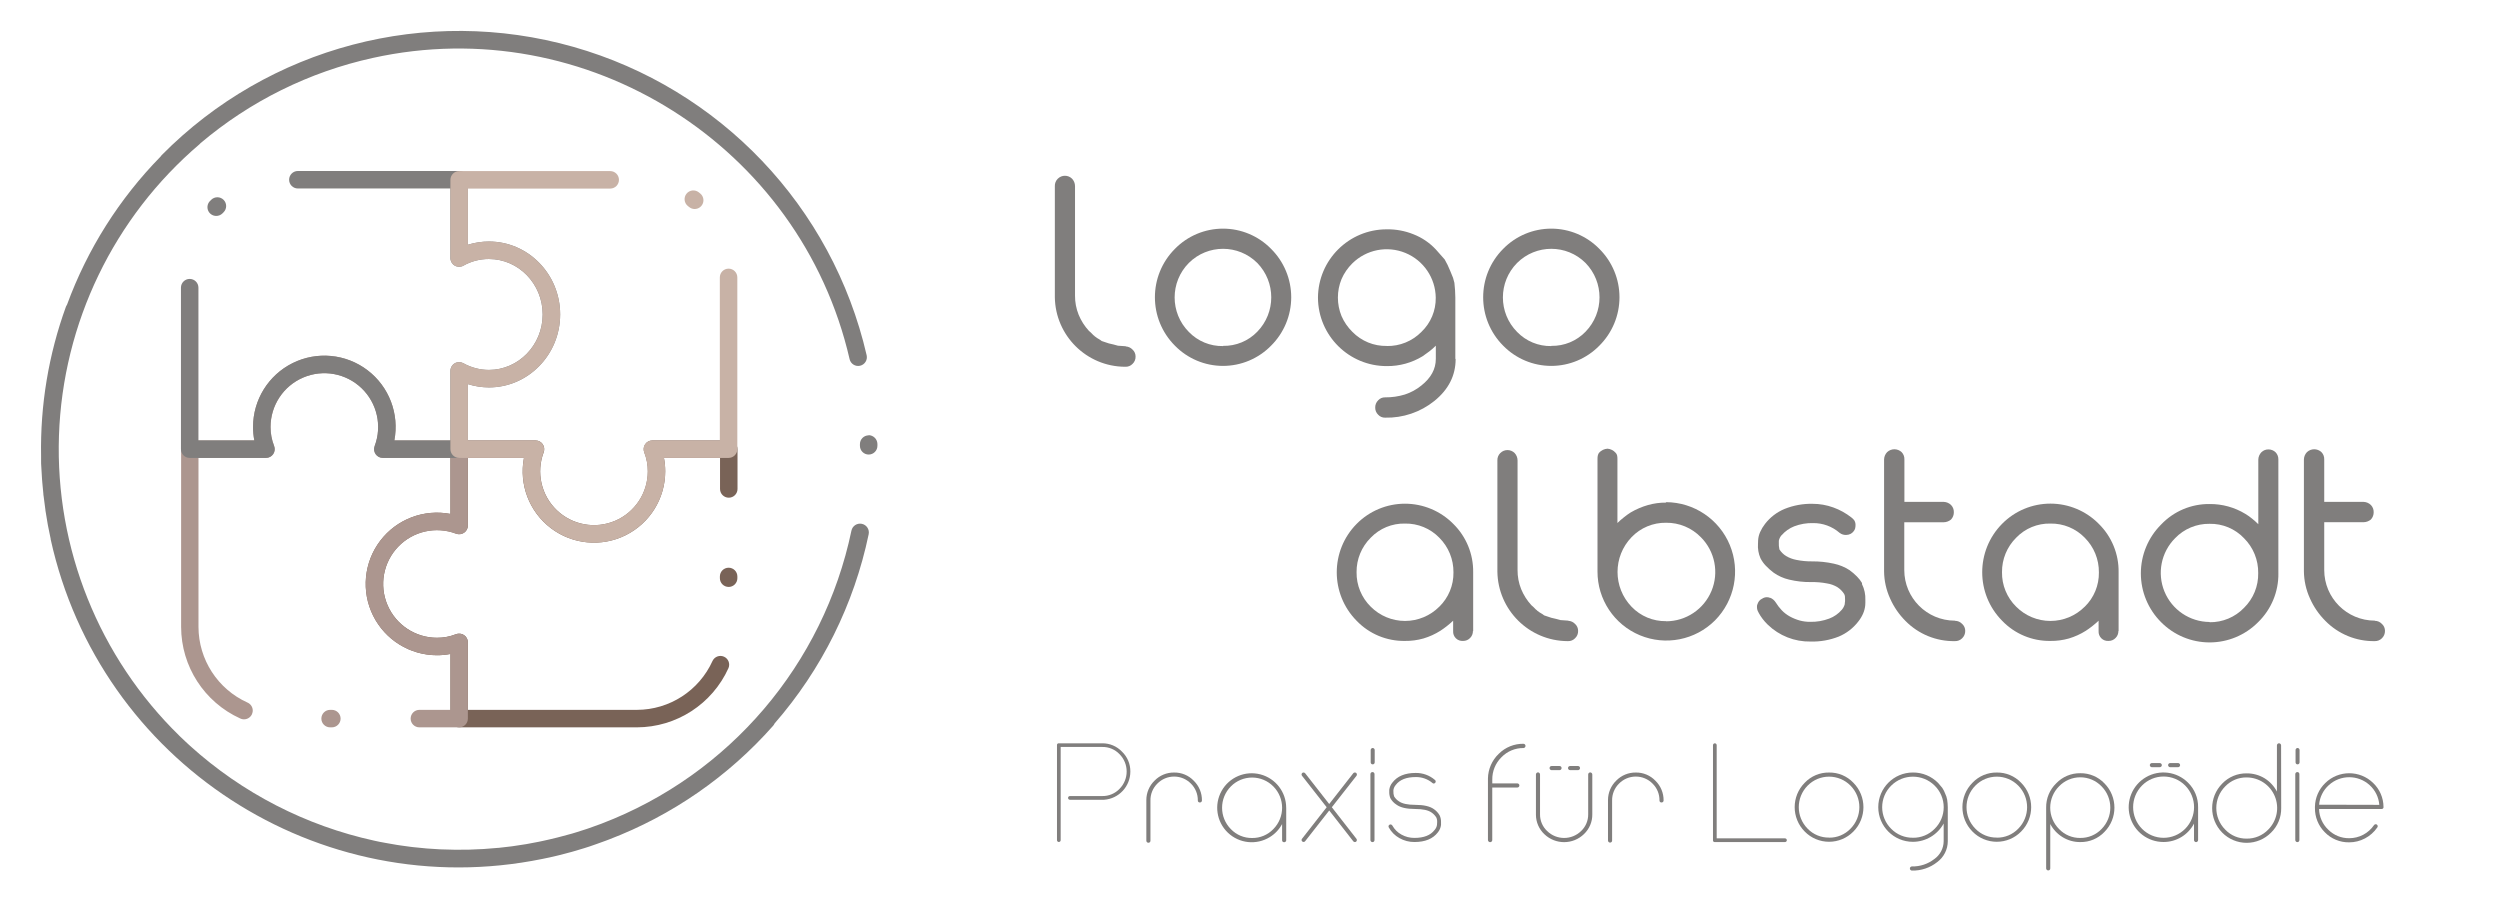
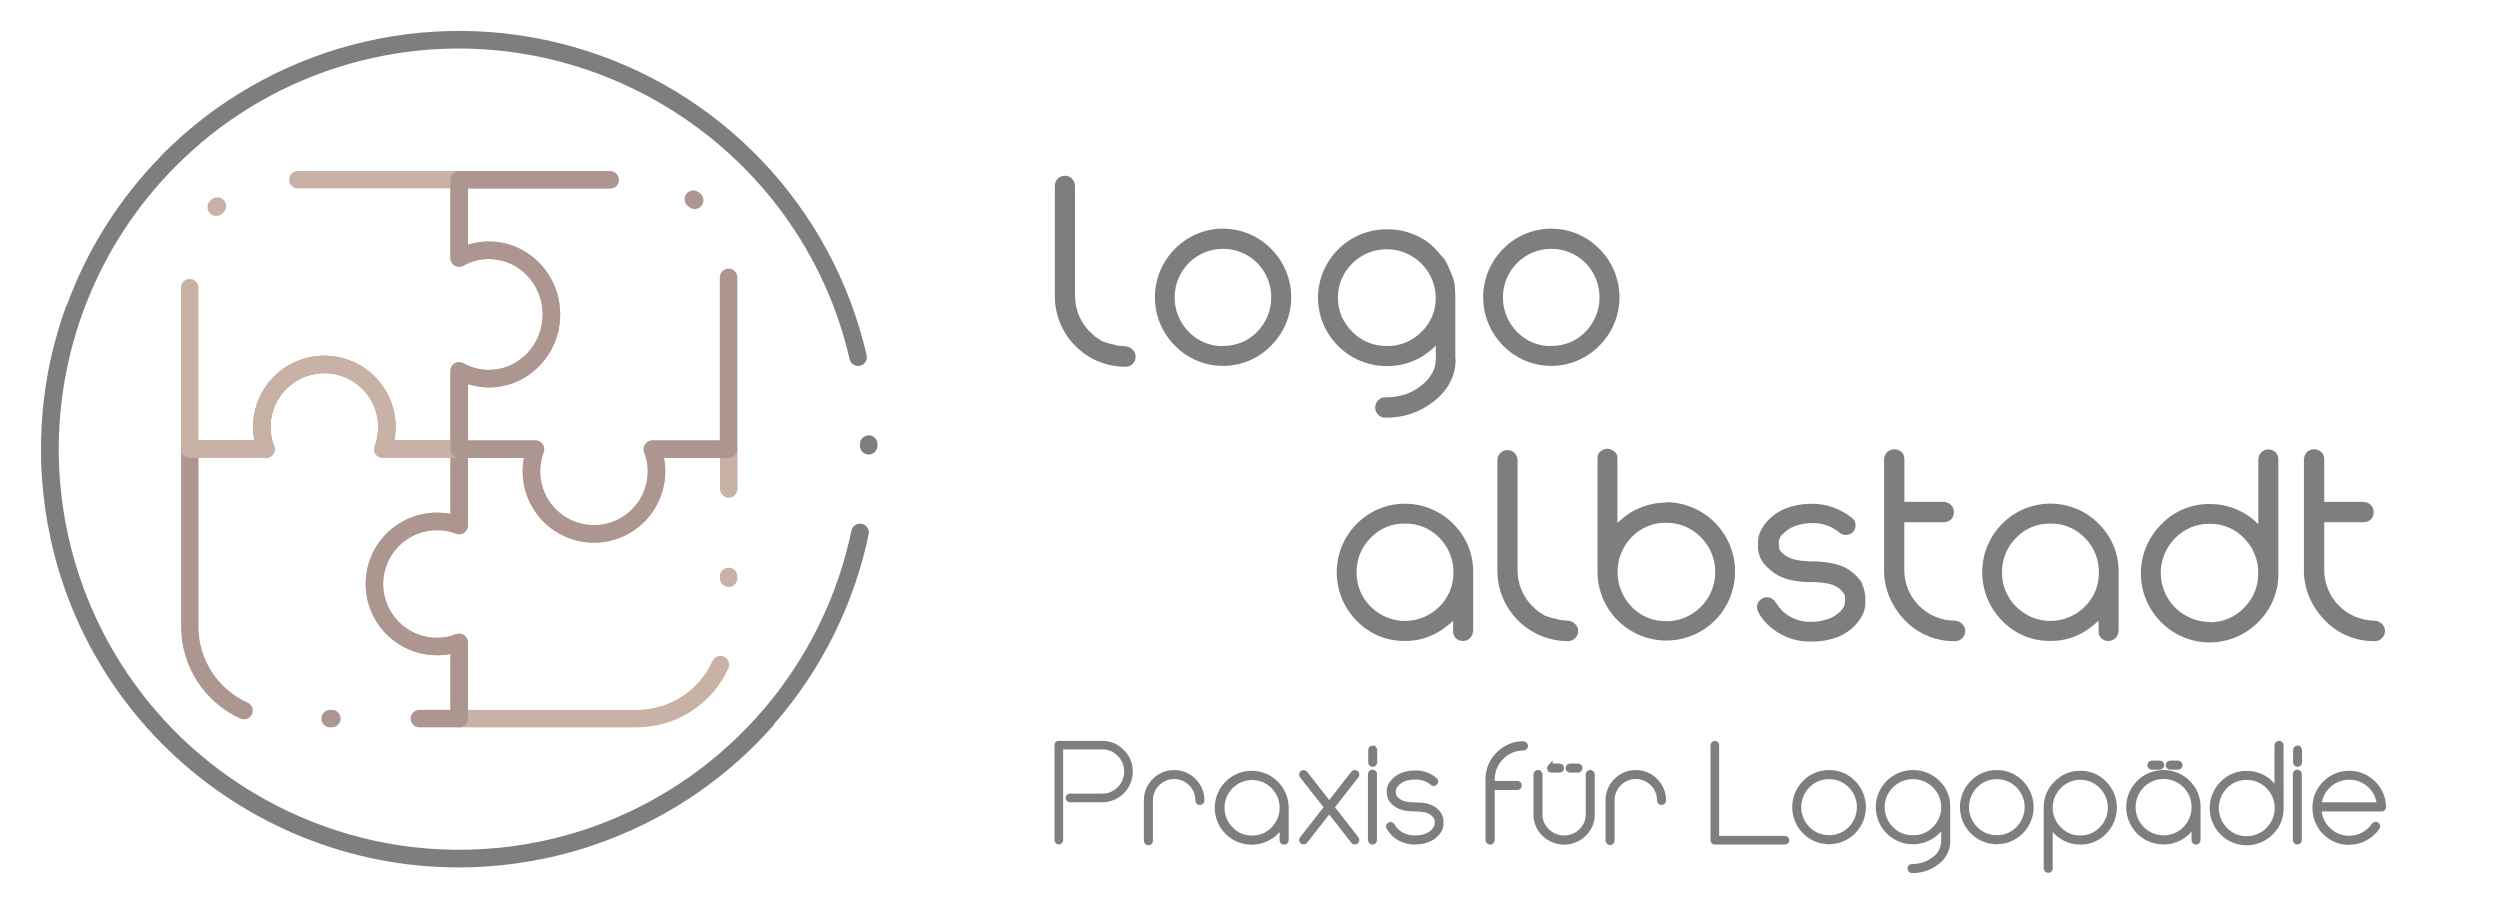
<svg xmlns="http://www.w3.org/2000/svg" id="Layer_1" data-name="Layer 1" viewBox="0 0 1014.82 372">
  <defs>
-     <style>.cls-1{font-size:111.91px;font-family:Modulus-Bold, Modulus;font-weight:700;}.cls-1,.cls-4{fill:#807e7d;}.cls-2{fill:#796357;}.cls-3{fill:#ac968f;}.cls-5{fill:#c8b2a6;}</style>
+     <style>.cls-1{fill:#c8b2a6;}.cls-2{fill:#ac968f;}.cls-3,.cls-4{fill:#807e7d;}.cls-4{stroke:#807e7d;stroke-miterlimit:10;stroke-width:2px;}</style>
  </defs>
-   <text class="cls-1" transform="translate(-514.29 263.86) scale(0.99 1)">albstadt</text>
-   <path class="cls-2" d="M258.55,295.25H186.39a3.55,3.55,0,0,1-3.55-3.55V265.46a28.41,28.41,0,0,1-5.45.52,28.94,28.94,0,1,1,5.45-57.36V182.33a3.55,3.55,0,0,1,3.55-3.55h31a3.55,3.55,0,0,1,3.32,4.8,21.84,21.84,0,1,0,42.26,7.75,20.81,20.81,0,0,0-1.44-7.69,3.55,3.55,0,0,1,3.3-4.86h31a3.55,3.55,0,0,1,3.55,3.55v16.15a3.55,3.55,0,1,1-7.1,0v-12.6H269.52a28.41,28.41,0,0,1,.52,5.45,28.94,28.94,0,1,1-57.36-5.45H189.94V213.3a3.55,3.55,0,0,1-4.8,3.32,21.84,21.84,0,1,0-7.75,42.26,20.81,20.81,0,0,0,7.69-1.44,3.55,3.55,0,0,1,4.86,3.3v27.41h68.6a33.77,33.77,0,0,0,30.7-19.87,3.55,3.55,0,0,1,6.47,2.92A40.89,40.89,0,0,1,258.55,295.25Zm37.22-57a3.55,3.55,0,0,1-3.55-3.55V234a3.55,3.55,0,0,1,7.1,0v.71A3.55,3.55,0,0,1,295.76,238.26Z" />
-   <path class="cls-3" d="M186.39,295.25H170.24a3.55,3.55,0,1,1,0-7.1h12.6V265.46a28.41,28.41,0,0,1-5.45.52,28.94,28.94,0,1,1,5.45-57.36V185.88H155.43a3.55,3.55,0,0,1-3.33-4.8,21.84,21.84,0,1,0-42.26-7.75,20.81,20.81,0,0,0,1.45,7.69,3.55,3.55,0,0,1-3.3,4.86H80.57v68.6a33.77,33.77,0,0,0,19.87,30.7,3.55,3.55,0,1,1-2.92,6.47,40.89,40.89,0,0,1-24-37.17V182.33A3.55,3.55,0,0,1,77,178.78h26.24a28.41,28.41,0,0,1-.52-5.45,28.94,28.94,0,1,1,57.36,5.45h26.29a3.55,3.55,0,0,1,3.55,3.55v31a3.55,3.55,0,0,1-4.8,3.32,21.84,21.84,0,1,0-7.75,42.26,20.81,20.81,0,0,0,7.69-1.44,3.55,3.55,0,0,1,4.86,3.3v31A3.55,3.55,0,0,1,186.39,295.25Zm-51.66,0H134a3.55,3.55,0,1,1,0-7.1h.71a3.55,3.55,0,1,1,0,7.1Z" />
-   <path class="cls-4" d="M186.39,185.88h-31a3.55,3.55,0,0,1-3.33-4.8,21.84,21.84,0,1,0-42.26-7.75,20.81,20.81,0,0,0,1.45,7.69,3.55,3.55,0,0,1-3.3,4.86H77a3.55,3.55,0,0,1-3.55-3.55V116.77a3.55,3.55,0,1,1,7.1,0v62h22.69a28.41,28.41,0,0,1-.52-5.45,28.94,28.94,0,1,1,57.36,5.45h22.74V150.55a3.55,3.55,0,0,1,5.28-3.1,21.36,21.36,0,0,0,10.37,2.71c12,0,21.81-10.1,21.81-22.51s-9.78-22.51-21.81-22.51a20.77,20.77,0,0,0-10.33,2.68,3.55,3.55,0,0,1-5.32-3.08V76.51H120.91a3.55,3.55,0,1,1,0-7.1h65.48A3.55,3.55,0,0,1,189.94,73V99.34a28.44,28.44,0,0,1,8.54-1.3c15.94,0,28.91,13.28,28.91,29.61s-13,29.61-28.91,29.61a28.34,28.34,0,0,1-8.54-1.33v26.4A3.55,3.55,0,0,1,186.39,185.88ZM87.72,87.65a3.55,3.55,0,0,1-2.53-6l.55-.55a3.55,3.55,0,1,1,5,5.08l-.45.45A3.54,3.54,0,0,1,87.72,87.65Z" />
-   <path class="cls-5" d="M241.08,220.29a29,29,0,0,1-28.39-34.41H186.39a3.55,3.55,0,0,1-3.55-3.55V150.55a3.55,3.55,0,0,1,5.28-3.1,21.36,21.36,0,0,0,10.37,2.71c12,0,21.81-10.1,21.81-22.51s-9.78-22.51-21.81-22.51a20.77,20.77,0,0,0-10.33,2.68,3.55,3.55,0,0,1-5.32-3.08V73a3.55,3.55,0,0,1,3.55-3.55h61.31a3.55,3.55,0,0,1,0,7.1H189.94V99.34a28.47,28.47,0,0,1,8.54-1.3c15.94,0,28.91,13.28,28.91,29.61s-13,29.61-28.91,29.61a28.34,28.34,0,0,1-8.54-1.33v22.85h27.41a3.55,3.55,0,0,1,3.32,4.8,21.84,21.84,0,1,0,42.26,7.75,20.81,20.81,0,0,0-1.44-7.69,3.55,3.55,0,0,1,3.3-4.86h27.41V112.6a3.55,3.55,0,1,1,7.1,0v69.73a3.55,3.55,0,0,1-3.55,3.55H269.52a28.41,28.41,0,0,1,.52,5.45A29,29,0,0,1,241.08,220.29ZM282,84.85a3.53,3.53,0,0,1-2.24-.8l-.51-.4a3.55,3.55,0,0,1,4.39-5.59l.6.48a3.55,3.55,0,0,1-2.24,6.3Z" />
-   <path class="cls-4" d="M457,140.63a4.07,4.07,0,0,1,2.71,1.26,3.74,3.74,0,0,1,1.25,2.84,3.89,3.89,0,0,1-1.25,3,3.75,3.75,0,0,1-2.82,1.15h-.27a28.63,28.63,0,0,1-28.43-28.2V75.55a4,4,0,0,1,1.19-3,4.11,4.11,0,0,1,5.81,0,4.39,4.39,0,0,1,1.19,3V120a20.33,20.33,0,0,0,1.47,7.76,22,22,0,0,0,4.18,6.56l.76.66a3.65,3.65,0,0,1,.65.66,3.15,3.15,0,0,0,.81.71c.05.05.11.11.11.16a3.47,3.47,0,0,0,.49.33,3,3,0,0,0,.49.38l.38.22.81.49a3.36,3.36,0,0,1,.65.49l1.46.49,1.47.49,1.9.44,1.79.49,3.15.22Z" />
-   <path class="cls-4" d="M515.95,101a27.71,27.71,0,0,1,0,39.34,27.31,27.31,0,0,1-39,0,27.84,27.84,0,0,1,0-39.34,27.31,27.31,0,0,1,39,0Zm-19.48,39.4a18.8,18.8,0,0,0,13.89-5.74,20,20,0,0,0,0-27.92,19.68,19.68,0,0,0-27.78,0,19.89,19.89,0,0,0,0,28,18.8,18.8,0,0,0,13.89,5.74Z" />
-   <path class="cls-4" d="M590.88,145.76c0,6.67-2.88,12.35-8.63,17a30.76,30.76,0,0,1-20,6.78,3.64,3.64,0,0,1-2.82-1.2,3.86,3.86,0,0,1-1.19-2.84,4,4,0,0,1,1.19-3,3.64,3.64,0,0,1,2.82-1.2,26.57,26.57,0,0,0,8-1.15,20.78,20.78,0,0,0,6.73-3.66c3.91-3.11,5.86-6.67,5.86-10.82v-5.35a26.11,26.11,0,0,1-2.6,2.29q-1.38,1.06-2.77,2a27.34,27.34,0,0,1-14.49,4A27.89,27.89,0,0,1,535,120.85a27.89,27.89,0,0,1,27.89-27.76,27.85,27.85,0,0,1,10.85,2,24.72,24.72,0,0,1,9.06,6.12l3.63,4.1,1.19,2.24,1.08,2.46,1.14,2.79.54,2c.11,1,.22,2,.27,3s.11,2,.11,3v24.81Zm-27.94-5.3A19.21,19.21,0,0,0,577,134.72a18.8,18.8,0,0,0,5.81-13.88,19.89,19.89,0,0,0-33.86-13.93,20.43,20.43,0,0,0-4.39,6.39,19.85,19.85,0,0,0,0,15,20.42,20.42,0,0,0,4.39,6.39,19,19,0,0,0,14,5.74Z" />
-   <path class="cls-4" d="M649.2,101a27.71,27.71,0,0,1,0,39.34,27.31,27.31,0,0,1-39,0,27.84,27.84,0,0,1,0-39.34,27.31,27.31,0,0,1,39,0Zm-19.48,39.4a18.8,18.8,0,0,0,13.89-5.74,20,20,0,0,0,0-27.92,19.68,19.68,0,0,0-27.78,0,19.89,19.89,0,0,0,0,28,18.8,18.8,0,0,0,13.89,5.74Z" />
-   <path class="cls-4" d="M597.9,256.13a3.84,3.84,0,0,1-1.14,2.84,3.8,3.8,0,0,1-2.82,1.2,3.76,3.76,0,0,1-4.07-4v-4.21c-.76.71-1.63,1.48-2.6,2.24s-1.85,1.37-2.6,1.86a27.6,27.6,0,0,1-6.84,3.11,26.23,26.23,0,0,1-7.54,1A26.58,26.58,0,0,1,550.7,252a28,28,0,0,1,0-39.34,27.57,27.57,0,0,1,39.23,0A27,27,0,0,1,598,232.31v23.93Zm-13.67-9.83A19.05,19.05,0,0,0,590,232.37a19.6,19.6,0,0,0-5.75-14.1,18.93,18.93,0,0,0-13.94-5.74,18.68,18.68,0,0,0-13.89,5.74,19.43,19.43,0,0,0-5.75,14,19.22,19.22,0,0,0,5.75,14,19.62,19.62,0,0,0,27.83,0Z" />
-   <path class="cls-4" d="M636.64,252a4.07,4.07,0,0,1,2.71,1.26,3.74,3.74,0,0,1,1.25,2.84,3.89,3.89,0,0,1-1.25,3,3.75,3.75,0,0,1-2.82,1.15h-.27A28.63,28.63,0,0,1,607.83,232V186.9a4,4,0,0,1,1.19-3,4.11,4.11,0,0,1,5.81,0,4.39,4.39,0,0,1,1.19,3v44.48a20.35,20.35,0,0,0,1.46,7.76,22,22,0,0,0,4.18,6.56l.76.66a3.69,3.69,0,0,1,.65.66,3.16,3.16,0,0,0,.81.71c.05.05.11.11.11.16a3.5,3.5,0,0,0,.49.33,3,3,0,0,0,.49.38l.38.22.81.49a3.36,3.36,0,0,1,.65.49l1.46.49,1.47.49,1.9.44,1.79.49,3.15.22Z" />
-   <path class="cls-4" d="M676.3,203.84a28.17,28.17,0,0,1,19.86,48A27.94,27.94,0,0,1,648.47,232V186.25a5.5,5.5,0,0,1,.16-1.48,2.77,2.77,0,0,1,.49-1,5,5,0,0,1,3.42-1.64,4.89,4.89,0,0,1,3.26,1.64,2.28,2.28,0,0,1,.6,1,5.54,5.54,0,0,1,.16,1.48v26.06a26.17,26.17,0,0,1,2.6-2.29,28.74,28.74,0,0,1,2.77-2,30.29,30.29,0,0,1,7-3,26.18,26.18,0,0,1,7.38-1Zm0,48.36a20,20,0,0,0,14.16-34.1,19.4,19.4,0,0,0-14.16-5.9,19,19,0,0,0-14,5.85,20.36,20.36,0,0,0,0,28.25,19,19,0,0,0,14,5.85Z" />
-   <path class="cls-4" d="M755.84,237.12a13.34,13.34,0,0,1,1.36,6.45v1.09a7.08,7.08,0,0,1-.05,1.09,11.24,11.24,0,0,1-.87,3.33,14.5,14.5,0,0,1-2,3.28,19.45,19.45,0,0,1-7.92,6.06,28.92,28.92,0,0,1-11.39,2,24.34,24.34,0,0,1-17.42-6.88,20.33,20.33,0,0,1-3.74-4.92h.05a3.75,3.75,0,0,1-.65-2.08V246a1.9,1.9,0,0,1,.16-.66,4.93,4.93,0,0,1,.65-1.31,3.34,3.34,0,0,1,1.25-1l-.05.05a3.48,3.48,0,0,1,2-.66,3.25,3.25,0,0,1,1.3.27v-.05a3.93,3.93,0,0,1,1.3.76,5,5,0,0,1,1,1.15,19.68,19.68,0,0,0,2.44,3.17,13.68,13.68,0,0,0,3.26,2.51,19.41,19.41,0,0,0,4,1.64,16,16,0,0,0,4.34.55,20.41,20.41,0,0,0,7.65-1.31,12.55,12.55,0,0,0,5.15-3.61,5.82,5.82,0,0,0,1.19-2.29v-.33a4.29,4.29,0,0,0,.11-.82v-.66a9.66,9.66,0,0,0-.05-1.31,2.63,2.63,0,0,0-.33-1,9.11,9.11,0,0,0-2.71-2.73,11.51,11.51,0,0,0-4.23-1.53,31.08,31.08,0,0,0-6.4-.55,36.17,36.17,0,0,1-9-1,17.86,17.86,0,0,1-6.24-2.79,24.65,24.65,0,0,1-3.26-2.9,12.5,12.5,0,0,1-2.12-3,12.37,12.37,0,0,1-1-5.9l.05-1.42a9.67,9.67,0,0,1,.81-3.28,16.15,16.15,0,0,1,2-3.33,19.46,19.46,0,0,1,7.92-6.07,28.8,28.8,0,0,1,11.34-2.08,24.62,24.62,0,0,1,8.46,1.48,26.4,26.4,0,0,1,7.38,4.1,5.67,5.67,0,0,1,1.14,1.15,3.59,3.59,0,0,1,.49,1.8,6.13,6.13,0,0,1-.16,1.47,2.9,2.9,0,0,1-.65,1.2,3.48,3.48,0,0,1-1.19,1,3.92,3.92,0,0,1-1.79.44,4,4,0,0,1-2.55-.77c-.05,0-.11-.05-.16-.11a16.11,16.11,0,0,0-10.74-3.93,20,20,0,0,0-7.65,1.31,13.1,13.1,0,0,0-5.1,3.61v-.05a4.93,4.93,0,0,0-1.14,2.29v.66a10.22,10.22,0,0,0,.22,2.79V223A8.75,8.75,0,0,0,725,225.7a13,13,0,0,0,4.23,1.58,30.38,30.38,0,0,0,6.29.6,39,39,0,0,1,8.9.93,18.88,18.88,0,0,1,6.35,2.62,23.66,23.66,0,0,1,3,2.57,13.77,13.77,0,0,1,2.12,2.73h-.05Z" />
-   <path class="cls-4" d="M793.61,252a4,4,0,0,1,2.88,1.26,3.74,3.74,0,0,1,1.25,2.84,4.06,4.06,0,0,1-1.25,3,3.91,3.91,0,0,1-2.93,1.15,27.46,27.46,0,0,1-20.08-8.2,30,30,0,0,1-6.24-9.12,27.12,27.12,0,0,1-2.44-11V186.52a4.45,4.45,0,0,1,1.25-3,4.31,4.31,0,0,1,5.86,0,4,4,0,0,1,1.14,3v17.21h16a4.39,4.39,0,0,1,2.93,1.26,4,4,0,0,1,1.14,2.9,4.23,4.23,0,0,1-1.14,3A4.76,4.76,0,0,1,789,212H773v19.4a20.54,20.54,0,0,0,20.51,20.54Z" />
-   <path class="cls-4" d="M859.91,256.13a3.84,3.84,0,0,1-1.14,2.84,3.8,3.8,0,0,1-2.82,1.2,3.76,3.76,0,0,1-4.07-4v-4.21c-.76.71-1.63,1.48-2.6,2.24s-1.84,1.37-2.6,1.86a27.58,27.58,0,0,1-6.84,3.11,26.23,26.23,0,0,1-7.54,1,26.58,26.58,0,0,1-19.59-8.2,28,28,0,0,1,0-39.34,27.57,27.57,0,0,1,39.23,0A27,27,0,0,1,860,232.31v23.93Zm-13.67-9.83A19.05,19.05,0,0,0,852,232.37a19.6,19.6,0,0,0-5.75-14.1,18.93,18.93,0,0,0-13.94-5.74,18.68,18.68,0,0,0-13.89,5.74,19.43,19.43,0,0,0-5.75,14,19.22,19.22,0,0,0,5.75,14,19.62,19.62,0,0,0,27.83,0Z" />
-   <path class="cls-4" d="M924.86,232.75a27.18,27.18,0,0,1-8.25,19.83,27.7,27.7,0,0,1-39.34,0,28,28,0,0,1,0-39.67,26.69,26.69,0,0,1,19.64-8.31,27.4,27.4,0,0,1,14.54,4,21.58,21.58,0,0,1,2.82,2,31.5,31.5,0,0,1,2.44,2.19V186.58a4.46,4.46,0,0,1,1.25-3,4,4,0,0,1,2.82-1.15,4.13,4.13,0,0,1,2.93,1.15,4,4,0,0,1,1.14,2.9v46.23Zm-27.94,19.83a19,19,0,0,0,14-5.85,19.24,19.24,0,0,0,5.75-14.1,19.58,19.58,0,0,0-5.75-14.15,18.76,18.76,0,0,0-14-5.85,19,19,0,0,0-14,5.85,19.94,19.94,0,0,0,14,34Z" />
-   <path class="cls-4" d="M964,252a4,4,0,0,1,2.88,1.26,3.74,3.74,0,0,1,1.25,2.84,4.06,4.06,0,0,1-1.25,3,3.91,3.91,0,0,1-2.93,1.15A27.46,27.46,0,0,1,943.9,252a30,30,0,0,1-6.24-9.12,27.12,27.12,0,0,1-2.44-11V186.52a4.45,4.45,0,0,1,1.25-3,4.31,4.31,0,0,1,5.86,0,4,4,0,0,1,1.14,3v17.21h16a4.39,4.39,0,0,1,2.93,1.26,4,4,0,0,1,1.14,2.9,4.23,4.23,0,0,1-1.14,3,4.76,4.76,0,0,1-2.93,1.09h-16v19.4A20.54,20.54,0,0,0,964,251.93Z" />
+   <path class="cls-1" d="M258.55,295.25H186.39a3.55,3.55,0,0,1-3.55-3.55V265.46a28.41,28.41,0,0,1-5.45.52,28.94,28.94,0,1,1,5.45-57.36V182.33a3.55,3.55,0,0,1,3.55-3.55h31a3.55,3.55,0,0,1,3.32,4.8,21.84,21.84,0,1,0,42.26,7.75,20.81,20.81,0,0,0-1.44-7.69,3.55,3.55,0,0,1,3.3-4.86h31a3.55,3.55,0,0,1,3.55,3.55v16.15a3.55,3.55,0,1,1-7.1,0v-12.6H269.52a28.41,28.41,0,0,1,.52,5.45,28.94,28.94,0,1,1-57.36-5.45H189.94V213.3a3.55,3.55,0,0,1-4.8,3.32,21.84,21.84,0,1,0-7.75,42.26,20.81,20.81,0,0,0,7.69-1.44,3.55,3.55,0,0,1,4.86,3.3v27.41h68.6a33.77,33.77,0,0,0,30.7-19.87,3.55,3.55,0,0,1,6.47,2.92A40.89,40.89,0,0,1,258.55,295.25Zm37.22-57a3.55,3.55,0,0,1-3.55-3.55V234a3.55,3.55,0,0,1,7.1,0v.71A3.55,3.55,0,0,1,295.76,238.26Z" />
+   <path class="cls-2" d="M186.39,295.25H170.24a3.55,3.55,0,1,1,0-7.1h12.6V265.46a28.41,28.41,0,0,1-5.45.52,28.94,28.94,0,1,1,5.45-57.36V185.88H155.43a3.55,3.55,0,0,1-3.33-4.8,21.84,21.84,0,1,0-42.26-7.75,20.81,20.81,0,0,0,1.45,7.69,3.55,3.55,0,0,1-3.3,4.86H80.57v68.6a33.77,33.77,0,0,0,19.87,30.7,3.55,3.55,0,1,1-2.92,6.47,40.89,40.89,0,0,1-24-37.17V182.33A3.55,3.55,0,0,1,77,178.78h26.24a28.41,28.41,0,0,1-.52-5.45,28.94,28.94,0,1,1,57.36,5.45h26.29a3.55,3.55,0,0,1,3.55,3.55v31a3.55,3.55,0,0,1-4.8,3.32,21.84,21.84,0,1,0-7.75,42.26,20.81,20.81,0,0,0,7.69-1.44,3.55,3.55,0,0,1,4.86,3.3v31A3.55,3.55,0,0,1,186.39,295.25Zm-51.66,0H134a3.55,3.55,0,1,1,0-7.1h.71a3.55,3.55,0,1,1,0,7.1Z" />
+   <path class="cls-1" d="M186.39,185.88h-31a3.55,3.55,0,0,1-3.33-4.8,21.84,21.84,0,1,0-42.26-7.75,20.81,20.81,0,0,0,1.45,7.69,3.55,3.55,0,0,1-3.3,4.86H77a3.55,3.55,0,0,1-3.55-3.55V116.77a3.55,3.55,0,1,1,7.1,0v62h22.69a28.41,28.41,0,0,1-.52-5.45,28.94,28.94,0,1,1,57.36,5.45h22.74V150.55a3.55,3.55,0,0,1,5.28-3.1,21.36,21.36,0,0,0,10.37,2.71c12,0,21.81-10.1,21.81-22.51s-9.78-22.51-21.81-22.51a20.77,20.77,0,0,0-10.33,2.68,3.55,3.55,0,0,1-5.32-3.08V76.51H120.91a3.55,3.55,0,1,1,0-7.1h65.48A3.55,3.55,0,0,1,189.94,73V99.34a28.44,28.44,0,0,1,8.54-1.3c15.94,0,28.91,13.28,28.91,29.61s-13,29.61-28.91,29.61a28.34,28.34,0,0,1-8.54-1.33v26.4A3.55,3.55,0,0,1,186.39,185.88ZM87.72,87.65a3.55,3.55,0,0,1-2.53-6l.55-.55a3.55,3.55,0,1,1,5,5.08l-.45.45A3.54,3.54,0,0,1,87.72,87.65Z" />
+   <path class="cls-2" d="M241.08,220.29a29,29,0,0,1-28.39-34.41H186.39a3.55,3.55,0,0,1-3.55-3.55V150.55a3.55,3.55,0,0,1,5.28-3.1,21.36,21.36,0,0,0,10.37,2.71c12,0,21.81-10.1,21.81-22.51s-9.78-22.51-21.81-22.51a20.77,20.77,0,0,0-10.33,2.68,3.55,3.55,0,0,1-5.32-3.08V73a3.55,3.55,0,0,1,3.55-3.55h61.31a3.55,3.55,0,0,1,0,7.1H189.94V99.34a28.47,28.47,0,0,1,8.54-1.3c15.94,0,28.91,13.28,28.91,29.61s-13,29.61-28.91,29.61a28.34,28.34,0,0,1-8.54-1.33v22.85h27.41a3.55,3.55,0,0,1,3.32,4.8,21.84,21.84,0,1,0,42.26,7.75,20.81,20.81,0,0,0-1.44-7.69,3.55,3.55,0,0,1,3.3-4.86h27.41V112.6a3.55,3.55,0,1,1,7.1,0v69.73a3.55,3.55,0,0,1-3.55,3.55H269.52a28.41,28.41,0,0,1,.52,5.45A29,29,0,0,1,241.08,220.29ZM282,84.85a3.53,3.53,0,0,1-2.24-.8l-.51-.4a3.55,3.55,0,0,1,4.39-5.59l.6.48a3.55,3.55,0,0,1-2.24,6.3Z" />
+   <path class="cls-3" d="M457,140.63a4.07,4.07,0,0,1,2.71,1.26,3.74,3.74,0,0,1,1.25,2.84,3.89,3.89,0,0,1-1.25,3,3.75,3.75,0,0,1-2.82,1.15h-.27a28.63,28.63,0,0,1-28.43-28.2V75.55a4,4,0,0,1,1.19-3,4.11,4.11,0,0,1,5.81,0,4.39,4.39,0,0,1,1.19,3V120a20.33,20.33,0,0,0,1.47,7.76,22,22,0,0,0,4.18,6.56l.76.66a3.65,3.65,0,0,1,.65.66,3.15,3.15,0,0,0,.81.71c.05.05.11.11.11.16a3.47,3.47,0,0,0,.49.33,3,3,0,0,0,.49.38l.38.22.81.49a3.36,3.36,0,0,1,.65.49l1.46.49,1.47.49,1.9.44,1.79.49,3.15.22Z" />
+   <path class="cls-3" d="M515.95,101a27.71,27.71,0,0,1,0,39.34,27.31,27.31,0,0,1-39,0,27.84,27.84,0,0,1,0-39.34,27.31,27.31,0,0,1,39,0Zm-19.48,39.4a18.8,18.8,0,0,0,13.89-5.74,20,20,0,0,0,0-27.92,19.68,19.68,0,0,0-27.78,0,19.89,19.89,0,0,0,0,28,18.8,18.8,0,0,0,13.89,5.74Z" />
+   <path class="cls-3" d="M590.88,145.76c0,6.67-2.88,12.35-8.63,17a30.76,30.76,0,0,1-20,6.78,3.64,3.64,0,0,1-2.82-1.2,3.86,3.86,0,0,1-1.19-2.84,4,4,0,0,1,1.19-3,3.64,3.64,0,0,1,2.82-1.2,26.57,26.57,0,0,0,8-1.15,20.78,20.78,0,0,0,6.73-3.66c3.91-3.11,5.86-6.67,5.86-10.82v-5.35a26.11,26.11,0,0,1-2.6,2.29q-1.38,1.06-2.77,2a27.34,27.34,0,0,1-14.49,4A27.89,27.89,0,0,1,535,120.85a27.89,27.89,0,0,1,27.89-27.76,27.85,27.85,0,0,1,10.85,2,24.72,24.72,0,0,1,9.06,6.12l3.63,4.1,1.19,2.24,1.08,2.46,1.14,2.79.54,2c.11,1,.22,2,.27,3s.11,2,.11,3v24.81Zm-27.94-5.3A19.21,19.21,0,0,0,577,134.72a18.8,18.8,0,0,0,5.81-13.88,19.89,19.89,0,0,0-33.86-13.93,20.43,20.43,0,0,0-4.39,6.39,19.85,19.85,0,0,0,0,15,20.42,20.42,0,0,0,4.39,6.39,19,19,0,0,0,14,5.74Z" />
+   <path class="cls-3" d="M649.2,101a27.71,27.71,0,0,1,0,39.34,27.31,27.31,0,0,1-39,0,27.84,27.84,0,0,1,0-39.34,27.31,27.31,0,0,1,39,0Zm-19.48,39.4a18.8,18.8,0,0,0,13.89-5.74,20,20,0,0,0,0-27.92,19.68,19.68,0,0,0-27.78,0,19.89,19.89,0,0,0,0,28,18.8,18.8,0,0,0,13.89,5.74Z" />
+   <path class="cls-3" d="M597.9,256.13a3.84,3.84,0,0,1-1.14,2.84,3.8,3.8,0,0,1-2.82,1.2,3.76,3.76,0,0,1-4.07-4v-4.21c-.76.71-1.63,1.48-2.6,2.24s-1.85,1.37-2.6,1.86a27.6,27.6,0,0,1-6.84,3.11,26.23,26.23,0,0,1-7.54,1A26.58,26.58,0,0,1,550.7,252a28,28,0,0,1,0-39.34,27.57,27.57,0,0,1,39.23,0A27,27,0,0,1,598,232.31v23.93Zm-13.67-9.83A19.05,19.05,0,0,0,590,232.37a19.6,19.6,0,0,0-5.75-14.1,18.93,18.93,0,0,0-13.94-5.74,18.68,18.68,0,0,0-13.89,5.74,19.43,19.43,0,0,0-5.75,14,19.22,19.22,0,0,0,5.75,14,19.62,19.62,0,0,0,27.83,0Z" />
+   <path class="cls-3" d="M636.64,252a4.07,4.07,0,0,1,2.71,1.26,3.74,3.74,0,0,1,1.25,2.84,3.89,3.89,0,0,1-1.25,3,3.75,3.75,0,0,1-2.82,1.15h-.27A28.63,28.63,0,0,1,607.83,232V186.9a4,4,0,0,1,1.19-3,4.11,4.11,0,0,1,5.81,0,4.39,4.39,0,0,1,1.19,3v44.48a20.35,20.35,0,0,0,1.46,7.76,22,22,0,0,0,4.18,6.56l.76.66a3.69,3.69,0,0,1,.65.66,3.16,3.16,0,0,0,.81.71c.05.05.11.11.11.16a3.5,3.5,0,0,0,.49.33,3,3,0,0,0,.49.38l.38.22.81.49a3.36,3.36,0,0,1,.65.49l1.46.49,1.47.49,1.9.44,1.79.49,3.15.22Z" />
+   <path class="cls-3" d="M676.3,203.84a28.17,28.17,0,0,1,19.86,48A27.94,27.94,0,0,1,648.47,232V186.25a5.5,5.5,0,0,1,.16-1.48,2.77,2.77,0,0,1,.49-1,5,5,0,0,1,3.42-1.64,4.89,4.89,0,0,1,3.26,1.64,2.28,2.28,0,0,1,.6,1,5.54,5.54,0,0,1,.16,1.48v26.06a26.17,26.17,0,0,1,2.6-2.29,28.74,28.74,0,0,1,2.77-2,30.29,30.29,0,0,1,7-3,26.18,26.18,0,0,1,7.38-1Zm0,48.36a20,20,0,0,0,14.16-34.1,19.4,19.4,0,0,0-14.16-5.9,19,19,0,0,0-14,5.85,20.36,20.36,0,0,0,0,28.25,19,19,0,0,0,14,5.85Z" />
+   <path class="cls-3" d="M755.84,237.12a13.34,13.34,0,0,1,1.36,6.45v1.09a7.08,7.08,0,0,1-.05,1.09,11.24,11.24,0,0,1-.87,3.33,14.5,14.5,0,0,1-2,3.28,19.45,19.45,0,0,1-7.92,6.06,28.92,28.92,0,0,1-11.39,2,24.34,24.34,0,0,1-17.42-6.88,20.33,20.33,0,0,1-3.74-4.92h.05a3.75,3.75,0,0,1-.65-2.08V246a1.9,1.9,0,0,1,.16-.66,4.93,4.93,0,0,1,.65-1.31,3.34,3.34,0,0,1,1.25-1l-.05.05a3.48,3.48,0,0,1,2-.66,3.25,3.25,0,0,1,1.3.27v-.05a3.93,3.93,0,0,1,1.3.76,5,5,0,0,1,1,1.15,19.68,19.68,0,0,0,2.44,3.17,13.68,13.68,0,0,0,3.26,2.51,19.41,19.41,0,0,0,4,1.64,16,16,0,0,0,4.34.55,20.41,20.41,0,0,0,7.65-1.31,12.55,12.55,0,0,0,5.15-3.61,5.82,5.82,0,0,0,1.19-2.29v-.33a4.29,4.29,0,0,0,.11-.82v-.66a9.66,9.66,0,0,0-.05-1.31,2.63,2.63,0,0,0-.33-1,9.11,9.11,0,0,0-2.71-2.73,11.51,11.51,0,0,0-4.23-1.53,31.08,31.08,0,0,0-6.4-.55,36.17,36.17,0,0,1-9-1,17.86,17.86,0,0,1-6.24-2.79,24.65,24.65,0,0,1-3.26-2.9,12.5,12.5,0,0,1-2.12-3,12.37,12.37,0,0,1-1-5.9l.05-1.42a9.67,9.67,0,0,1,.81-3.28,16.15,16.15,0,0,1,2-3.33,19.46,19.46,0,0,1,7.92-6.07,28.8,28.8,0,0,1,11.34-2.08,24.62,24.62,0,0,1,8.46,1.48,26.4,26.4,0,0,1,7.38,4.1,5.67,5.67,0,0,1,1.14,1.15,3.59,3.59,0,0,1,.49,1.8,6.13,6.13,0,0,1-.16,1.47,2.9,2.9,0,0,1-.65,1.2,3.48,3.48,0,0,1-1.19,1,3.92,3.92,0,0,1-1.79.44,4,4,0,0,1-2.55-.77c-.05,0-.11-.05-.16-.11a16.11,16.11,0,0,0-10.74-3.93,20,20,0,0,0-7.65,1.31,13.1,13.1,0,0,0-5.1,3.61v-.05a4.93,4.93,0,0,0-1.14,2.29v.66a10.22,10.22,0,0,0,.22,2.79V223A8.75,8.75,0,0,0,725,225.7a13,13,0,0,0,4.23,1.58,30.38,30.38,0,0,0,6.29.6,39,39,0,0,1,8.9.93,18.88,18.88,0,0,1,6.35,2.62,23.66,23.66,0,0,1,3,2.57,13.77,13.77,0,0,1,2.12,2.73h-.05Z" />
+   <path class="cls-3" d="M793.61,252a4,4,0,0,1,2.88,1.26,3.74,3.74,0,0,1,1.25,2.84,4.06,4.06,0,0,1-1.25,3,3.91,3.91,0,0,1-2.93,1.15,27.46,27.46,0,0,1-20.08-8.2,30,30,0,0,1-6.24-9.12,27.12,27.12,0,0,1-2.44-11V186.52a4.45,4.45,0,0,1,1.25-3,4.31,4.31,0,0,1,5.86,0,4,4,0,0,1,1.14,3v17.21h16a4.39,4.39,0,0,1,2.93,1.26,4,4,0,0,1,1.14,2.9,4.23,4.23,0,0,1-1.14,3A4.76,4.76,0,0,1,789,212H773v19.4a20.54,20.54,0,0,0,20.51,20.54Z" />
+   <path class="cls-3" d="M859.91,256.13a3.84,3.84,0,0,1-1.14,2.84,3.8,3.8,0,0,1-2.82,1.2,3.76,3.76,0,0,1-4.07-4v-4.21c-.76.71-1.63,1.48-2.6,2.24s-1.84,1.37-2.6,1.86a27.58,27.58,0,0,1-6.84,3.11,26.23,26.23,0,0,1-7.54,1,26.58,26.58,0,0,1-19.59-8.2,28,28,0,0,1,0-39.34,27.57,27.57,0,0,1,39.23,0A27,27,0,0,1,860,232.31v23.93Zm-13.67-9.83A19.05,19.05,0,0,0,852,232.37a19.6,19.6,0,0,0-5.75-14.1,18.93,18.93,0,0,0-13.94-5.74,18.68,18.68,0,0,0-13.89,5.74,19.43,19.43,0,0,0-5.75,14,19.22,19.22,0,0,0,5.75,14,19.62,19.62,0,0,0,27.83,0Z" />
+   <path class="cls-3" d="M924.86,232.75a27.18,27.18,0,0,1-8.25,19.83,27.7,27.7,0,0,1-39.34,0,28,28,0,0,1,0-39.67,26.69,26.69,0,0,1,19.64-8.31,27.4,27.4,0,0,1,14.54,4,21.58,21.58,0,0,1,2.82,2,31.5,31.5,0,0,1,2.44,2.19V186.58a4.46,4.46,0,0,1,1.25-3,4,4,0,0,1,2.82-1.15,4.13,4.13,0,0,1,2.93,1.15,4,4,0,0,1,1.14,2.9v46.23Zm-27.94,19.83a19,19,0,0,0,14-5.85,19.24,19.24,0,0,0,5.75-14.1,19.58,19.58,0,0,0-5.75-14.15,18.76,18.76,0,0,0-14-5.85,19,19,0,0,0-14,5.85,19.94,19.94,0,0,0,14,34Z" />
+   <path class="cls-3" d="M964,252a4,4,0,0,1,2.88,1.26,3.74,3.74,0,0,1,1.25,2.84,4.06,4.06,0,0,1-1.25,3,3.91,3.91,0,0,1-2.93,1.15A27.46,27.46,0,0,1,943.9,252a30,30,0,0,1-6.24-9.12,27.12,27.12,0,0,1-2.44-11V186.52a4.45,4.45,0,0,1,1.25-3,4.31,4.31,0,0,1,5.86,0,4,4,0,0,1,1.14,3v17.21h16a4.39,4.39,0,0,1,2.93,1.26,4,4,0,0,1,1.14,2.9,4.23,4.23,0,0,1-1.14,3,4.76,4.76,0,0,1-2.93,1.09h-16v19.4A20.54,20.54,0,0,0,964,251.93Z" />
  <path class="cls-4" d="M458.84,313.2a11.49,11.49,0,0,1-10.65,11.45l-.22,0H434.31a.75.75,0,0,1,0-1.51h13.14a9.44,9.44,0,0,0,7-2.93,10,10,0,0,0,0-14.07,9.44,9.44,0,0,0-7-2.93H430.56v37.83a.75.75,0,1,1-1.5,0V302.48a.66.66,0,0,1,.75-.75h17.63a10.87,10.87,0,0,1,8,3.38A11,11,0,0,1,458.84,313.2Z" />
  <path class="cls-4" d="M476.6,313.59a10.78,10.78,0,0,1,8,3.35,11,11,0,0,1,3.3,8,.81.81,0,0,1-.85.81.88.88,0,0,1-.6-.22.86.86,0,0,1-.22-.59,9.41,9.41,0,0,0-2.82-6.87,9.54,9.54,0,0,0-13.59,0A9.39,9.39,0,0,0,467,325v16.26a.79.79,0,0,1-.22.59.82.82,0,0,1-.6.25.76.76,0,0,1-.6-.25.75.75,0,0,1-.25-.59V324.76a11,11,0,0,1,3.36-7.9A10.88,10.88,0,0,1,476.6,313.59Z" />
  <path class="cls-4" d="M522.11,327.9v13.17a.81.81,0,0,1-.85.81.88.88,0,0,1-.6-.22.86.86,0,0,1-.22-.59l0-6.56a13.92,13.92,0,0,1-5,5.3,14,14,0,1,1,6.66-11.91Zm-13.85,12.27a11.7,11.7,0,0,0,8.61-3.6,12.32,12.32,0,0,0,0-17.35,12.11,12.11,0,0,0-17.22,0,12.32,12.32,0,0,0,0,17.35A11.69,11.69,0,0,0,508.26,340.17Z" />
  <path class="cls-4" d="M550.61,340.48a.78.78,0,0,1,.17.47v.14a.78.78,0,0,1-.3.56.81.81,0,0,1-.5.17.78.78,0,0,1-.64-.31L539.57,329l-9.76,12.45a.76.76,0,0,1-.64.33.77.77,0,0,1-.53-.2.82.82,0,0,1-.3-.53V341a.78.78,0,0,1,.19-.53l10-12.79-10-12.76a.85.85,0,0,1-.19-.53v-.08a.8.8,0,0,1,.83-.73h.08a.92.92,0,0,1,.55.31l9.76,12.48,9.76-12.48a.83.83,0,0,1,.55-.31H550a.81.81,0,0,1,.5.17.78.78,0,0,1,.3.56v.14a.78.78,0,0,1-.17.47l-10,12.76Z" />
  <path class="cls-4" d="M557.12,313.4a.83.83,0,0,1,.61.25.85.85,0,0,1,.22.59V341a.86.86,0,0,1-.22.59.83.83,0,0,1-.61.25.8.8,0,0,1-.58-.25.81.81,0,0,1-.25-.59V314.23a.8.8,0,0,1,.25-.59A.79.79,0,0,1,557.12,313.4Zm.11-9.77a.71.71,0,0,1,.55.25.75.75,0,0,1,.25.59v5a.81.81,0,0,1-.25.59.75.75,0,0,1-.55.22.78.78,0,0,1-.58-.22.8.8,0,0,1-.25-.59v-5a.75.75,0,0,1,.25-.59A.74.74,0,0,1,557.23,303.62Z" />
  <path class="cls-4" d="M584.4,331a6.18,6.18,0,0,1,.55,2.88q0,.48,0,1h0v0h0a5.87,5.87,0,0,1-1.28,3q-3,3.92-9.51,3.92a12.15,12.15,0,0,1-6.1-1.59,11.16,11.16,0,0,1-4.32-4.33.79.79,0,0,1-.11-.39.82.82,0,0,1,.42-.73.77.77,0,0,1,.39-.11.68.68,0,0,1,.25.06.76.76,0,0,1,.5.39,9.34,9.34,0,0,0,3.71,3.69,10.66,10.66,0,0,0,5.27,1.34q5.71,0,8.15-3.2l.06-.06a4,4,0,0,0,.94-2.06v-.08q.06-.56.06-1a3.92,3.92,0,0,0-.36-1.92,6.68,6.68,0,0,0-1.94-2q-2-1.42-6.65-1.42-5.18,0-7.57-1.76a7.17,7.17,0,0,1-2.5-2.69,6.68,6.68,0,0,1-.42-2.66v-.67l0,0a5.65,5.65,0,0,1,1.25-2.91q3-3.94,9.45-3.94a11.68,11.68,0,0,1,7.85,2.85.71.71,0,0,1,.3.56v.08a.75.75,0,0,1-.19.5.76.76,0,0,1-.55.31H582a.73.73,0,0,1-.5-.2,10.25,10.25,0,0,0-6.82-2.43q-5.68,0-8.12,3.23l0,0a4,4,0,0,0-.94,2.09v.42a5.83,5.83,0,0,0,.28,2.09,6,6,0,0,0,1.94,2q2,1.45,6.65,1.45,5.18,0,7.6,1.76A7.81,7.81,0,0,1,584.4,331Z" />
  <path class="cls-4" d="M618.47,301.92a.87.87,0,0,1,0,1.73,12.27,12.27,0,0,0-9,3.75,12.5,12.5,0,0,0-3.71,9.09V318h10.17a.8.8,0,0,1,.58.25.82.82,0,0,1,.25.6.79.79,0,0,1-.25.58.8.8,0,0,1-.58.25H605.75V341a.84.84,0,0,1-.25.61.87.87,0,0,1-1.22,0A.84.84,0,0,1,604,341V316a14.13,14.13,0,0,1,4.38-10A13.92,13.92,0,0,1,618.47,301.92Z" />
  <path class="cls-4" d="M645.52,313.54a.86.86,0,0,1,.84.84v16.17a10.84,10.84,0,0,1-3.35,8,11.57,11.57,0,0,1-16.12.06,10.84,10.84,0,0,1-3.41-7.85V314.37a.8.8,0,0,1,.25-.59.8.8,0,0,1,.58-.25.74.74,0,0,1,.58.25.8.8,0,0,1,.25.59v16.17a9.15,9.15,0,0,0,2.88,6.79,9.86,9.86,0,0,0,13.81,0,9.19,9.19,0,0,0,2.86-6.79V314.37a.8.8,0,0,1,.25-.59A.77.77,0,0,1,645.52,313.54Zm-16.26-2.37a.85.85,0,0,1,.58-.22h3.22a.81.81,0,0,1,.83.84.81.81,0,0,1-.25.59.8.8,0,0,1-.58.25h-3.22a.8.8,0,0,1-.58-.25.81.81,0,0,1-.25-.59A.84.84,0,0,1,629.26,311.16Zm8.07,1.45a.8.8,0,0,1-.58-.25.81.81,0,0,1-.25-.59.84.84,0,0,1,.25-.61.85.85,0,0,1,.58-.22h3.22a.81.81,0,0,1,.83.84.81.81,0,0,1-.25.59.8.8,0,0,1-.58.25Z" />
  <path class="cls-4" d="M664,313.59a10.78,10.78,0,0,1,8,3.35,11,11,0,0,1,3.3,8,.81.81,0,0,1-.85.81.88.88,0,0,1-.6-.22.86.86,0,0,1-.22-.59,9.41,9.41,0,0,0-2.82-6.87,9.54,9.54,0,0,0-13.59,0,9.39,9.39,0,0,0-2.82,6.86v16.26a.79.79,0,0,1-.22.59.82.82,0,0,1-.6.25.76.76,0,0,1-.6-.25.75.75,0,0,1-.25-.59V324.76a11,11,0,0,1,3.36-7.9A10.88,10.88,0,0,1,664,313.59Z" />
  <path class="cls-4" d="M724.57,340.31a.75.75,0,0,1,0,1.51H696.1a.66.66,0,0,1-.75-.75V302.48a.75.75,0,1,1,1.5,0v37.83Z" />
  <path class="cls-4" d="M742.48,313.59a13.32,13.32,0,0,1,9.84,4.13,14.06,14.06,0,0,1,0,19.85,13.82,13.82,0,0,1-19.71,0,14.06,14.06,0,0,1,0-19.85A13.35,13.35,0,0,1,742.48,313.59Zm0,26.44a11.79,11.79,0,0,0,8.68-3.63,12.43,12.43,0,0,0,0-17.51,12.22,12.22,0,0,0-17.38,0,12.43,12.43,0,0,0,0,17.51A11.82,11.82,0,0,0,742.48,340Z" />
  <path class="cls-4" d="M790.66,327.67v13.85a10.53,10.53,0,0,1-4.27,8.41,15.81,15.81,0,0,1-10.29,3.46.8.8,0,0,1-.58-.25.79.79,0,0,1-.25-.58.82.82,0,0,1,.25-.6.8.8,0,0,1,.58-.25,14.25,14.25,0,0,0,9.09-3,8.94,8.94,0,0,0,3.8-7.22v-7.2a14.28,14.28,0,0,1-12.48,7.43,14.07,14.07,0,1,1,0-28.14,14.24,14.24,0,0,1,10.23,4.24l1.69,2,.69,1.2.5,1.17.47,1.15.33,1.31A23.91,23.91,0,0,1,790.66,327.67Zm-14.15,12.4a12.07,12.07,0,0,0,8.83-3.64,12.3,12.3,0,0,0,0-17.52,12.52,12.52,0,0,0-17.65,0,12.3,12.3,0,0,0,0,17.52A12.07,12.07,0,0,0,776.51,340.06Z" />
  <path class="cls-4" d="M810.57,313.59a13.32,13.32,0,0,1,9.84,4.13,14.06,14.06,0,0,1,0,19.85,13.82,13.82,0,0,1-19.71,0,14.06,14.06,0,0,1,0-19.85A13.35,13.35,0,0,1,810.57,313.59Zm0,26.44a11.79,11.79,0,0,0,8.68-3.63,12.43,12.43,0,0,0,0-17.51,12.22,12.22,0,0,0-17.38,0,12.43,12.43,0,0,0,0,17.51A11.82,11.82,0,0,0,810.57,340Z" />
  <path class="cls-4" d="M844.45,313.87a13.23,13.23,0,0,1,9.79,4.11,14,14,0,0,1,0,19.73,13.21,13.21,0,0,1-9.78,4.11,13.43,13.43,0,0,1-7.2-2,13.86,13.86,0,0,1-5-5.33v18a.8.8,0,0,1-.22.59.82.82,0,0,1-.6.25.76.76,0,0,1-.6-.25.75.75,0,0,1-.25-.59V327.84a13.44,13.44,0,0,1,4.08-9.86A13.24,13.24,0,0,1,844.45,313.87Zm0,26.27a11.69,11.69,0,0,0,8.61-3.6,12.34,12.34,0,0,0,0-17.37,12,12,0,0,0-17.22,0,12.27,12.27,0,0,0,0,17.37A11.69,11.69,0,0,0,844.46,340.15Z" />
  <path class="cls-4" d="M892.27,341a.81.81,0,0,1-.25.59.8.8,0,0,1-.58.25.74.74,0,0,1-.58-.25.81.81,0,0,1-.25-.59v-6.67a13.91,13.91,0,0,1-12.37,7.46,14.11,14.11,0,1,1,9.93-24.1,13.67,13.67,0,0,1,4.1,10ZM887,318.84a12.32,12.32,0,0,0-17.47,0,12.5,12.5,0,0,0,0,17.62,12.32,12.32,0,0,0,17.47,0,12.5,12.5,0,0,0,0-17.62ZM872.92,310a.8.8,0,0,1,.58-.25h3.19a.84.84,0,0,1,.61.25.79.79,0,0,1,.25.58.81.81,0,0,1-.25.6.83.83,0,0,1-.61.25H873.5a.8.8,0,0,1-.58-.25.81.81,0,0,1-.25-.6A.79.79,0,0,1,872.92,310Zm8,1.43a.8.8,0,0,1-.58-.25.82.82,0,0,1-.25-.6.79.79,0,0,1,.25-.58.81.81,0,0,1,.58-.25h3.22a.81.81,0,0,1,.58.25.79.79,0,0,1,.25.58.82.82,0,0,1-.25.6.8.8,0,0,1-.58.25Z" />
  <path class="cls-4" d="M926,327.86v.08l0,.06a13.58,13.58,0,0,1-4.13,10,13.92,13.92,0,0,1-19.79,0,14.16,14.16,0,0,1,0-19.94,13.44,13.44,0,0,1,9.9-4.13,13.79,13.79,0,0,1,7.29,2,14,14,0,0,1,5,5.39V302.56a.81.81,0,0,1,.25-.59.8.8,0,0,1,.58-.25.83.83,0,0,1,.61.25.81.81,0,0,1,.25.59Zm-14,12.56a11.87,11.87,0,0,0,8.73-3.66A12.41,12.41,0,0,0,912,315.58a11.82,11.82,0,0,0-8.71,3.63,12.43,12.43,0,0,0,0,17.56A11.77,11.77,0,0,0,912,340.42Z" />
  <path class="cls-4" d="M932.55,313.4a.83.83,0,0,1,.61.25.85.85,0,0,1,.22.59V341a.86.86,0,0,1-.22.59.83.83,0,0,1-.61.25.8.8,0,0,1-.58-.25.81.81,0,0,1-.25-.59V314.23a.8.8,0,0,1,.25-.59A.79.79,0,0,1,932.55,313.4Zm.11-9.77a.71.71,0,0,1,.55.25.75.75,0,0,1,.25.59v5a.81.81,0,0,1-.25.59.75.75,0,0,1-.55.22.78.78,0,0,1-.58-.22.8.8,0,0,1-.25-.59v-5a.75.75,0,0,1,.25-.59A.74.74,0,0,1,932.66,303.62Z" />
  <path class="cls-4" d="M967.54,327.58a.46.46,0,0,1,0,.11.74.74,0,0,1-.8.7H941.37a11.93,11.93,0,0,0,3.74,8.4,11.76,11.76,0,0,0,8.51,3.46,12.15,12.15,0,0,0,5.68-1.4,12.32,12.32,0,0,0,4.38-3.91.89.89,0,0,1,.55-.36h.14a.87.87,0,0,1,.47.14.8.8,0,0,1,.33.56.56.56,0,0,1,0,.17.67.67,0,0,1-.17.45,13.87,13.87,0,0,1-5,4.44,13.61,13.61,0,0,1-6.43,1.59,13.45,13.45,0,0,1-9.87-4.1,13.66,13.66,0,0,1-4-9.91v-.45a13.7,13.7,0,0,1,4.21-9.63,13.89,13.89,0,0,1,19.43,0,13.53,13.53,0,0,1,4.19,9.69Zm-1.72-.87a12,12,0,0,0-3.91-8,12.29,12.29,0,0,0-16.58,0,12,12,0,0,0-3.94,7.94Z" />
-   <path class="cls-4" d="M226.37,347.29l.69-.17q2.55-.63,5.07-1.33l1-.29q2.09-.6,4.17-1.25l2.12-.68,2.86-1q1.88-.65,3.74-1.35l1.18-.45a169.55,169.55,0,0,0,66.65-46.18,3.51,3.51,0,0,0,.56-.89,169.62,169.62,0,0,0,38.21-76.84,3.55,3.55,0,1,0-7-1.45A163.06,163.06,0,0,1,244.31,334.29l-.25.1c-1.61.61-3.24,1.19-4.88,1.76l-1.08.37q-2.08.7-4.19,1.34l-1.72.52c-1.23.36-2.46.7-3.7,1l-2.16.57c-1.13.29-2.26.55-3.4.82-.92.21-1.84.43-2.77.62l-1.63.34c-1.51.31-3,.59-4.56.86l-.44.08q-2.68.45-5.38.82l-.67.09q-2.59.34-5.19.6l-.21,0q-5.72.56-11.49.71h0q-5.74.15-11.5-.11h-.28q-5.52-.26-11.05-.9l-1.16-.14c-1.36-.17-2.72-.35-4.07-.56l-1.46-.22c-1.49-.24-3-.5-4.47-.78L154,341.7l-2-.43a163.69,163.69,0,0,1-74.79-38.46l0,0c-.73-.66-1.45-1.33-2.16-2s-1.2-1.14-1.8-1.71l-.37-.36A162.66,162.66,0,0,1,81,58.54a3.55,3.55,0,0,0,.4-.42,162.13,162.13,0,0,1,69.92-34.6C238.1,4.34,324.93,59.2,344.88,145.8a3.55,3.55,0,0,0,6.92-1.59A169.77,169.77,0,0,0,65.61,63a3.5,3.5,0,0,0-.44.57,169.15,169.15,0,0,0-37.94,60.05,3.52,3.52,0,0,0-.44.81,168.81,168.81,0,0,0-10.11,60.76c0,.49,0,1,0,1.48,0,1,0,2.06.1,3.09.07,1.58.17,3.16.28,4.74,0,.49.08,1,.12,1.48q.18,2.28.43,4.56c0,.25,0,.49.08.74q.32,2.85.74,5.69l0,.15q.4,2.72.9,5.44l.12.68c.34,1.83.7,3.65,1.11,5.46l0,.19A169.67,169.67,0,0,0,220.13,348.67l1.33-.28,1.56-.32Q224.7,347.7,226.37,347.29Z" />
-   <path class="cls-4" d="M349.07,180.29V181a3.55,3.55,0,1,0,7.1-.07v-.72a3.65,3.65,0,0,0-3.62-3.57l.07.08h0A3.55,3.55,0,0,0,349.07,180.29Z" />
+   <path class="cls-3" d="M226.37,347.29l.69-.17q2.55-.63,5.07-1.33l1-.29q2.09-.6,4.17-1.25l2.12-.68,2.86-1q1.88-.65,3.74-1.35l1.18-.45a169.55,169.55,0,0,0,66.65-46.18,3.51,3.51,0,0,0,.56-.89,169.62,169.62,0,0,0,38.21-76.84,3.55,3.55,0,1,0-7-1.45A163.06,163.06,0,0,1,244.31,334.29l-.25.1c-1.61.61-3.24,1.19-4.88,1.76l-1.08.37q-2.08.7-4.19,1.34l-1.72.52c-1.23.36-2.46.7-3.7,1l-2.16.57c-1.13.29-2.26.55-3.4.82-.92.21-1.84.43-2.77.62l-1.63.34c-1.51.31-3,.59-4.56.86l-.44.08q-2.68.45-5.38.82l-.67.09q-2.59.34-5.19.6l-.21,0q-5.72.56-11.49.71h0q-5.74.15-11.5-.11h-.28q-5.52-.26-11.05-.9l-1.16-.14c-1.36-.17-2.72-.35-4.07-.56l-1.46-.22c-1.49-.24-3-.5-4.47-.78L154,341.7l-2-.43a163.69,163.69,0,0,1-74.79-38.46l0,0c-.73-.66-1.45-1.33-2.16-2s-1.2-1.14-1.8-1.71l-.37-.36A162.66,162.66,0,0,1,81,58.54a3.55,3.55,0,0,0,.4-.42,162.13,162.13,0,0,1,69.92-34.6C238.1,4.34,324.93,59.2,344.88,145.8a3.55,3.55,0,0,0,6.92-1.59A169.77,169.77,0,0,0,65.61,63a3.5,3.5,0,0,0-.44.57,169.15,169.15,0,0,0-37.94,60.05,3.52,3.52,0,0,0-.44.81,168.81,168.81,0,0,0-10.11,60.76c0,.49,0,1,0,1.48,0,1,0,2.06.1,3.09.07,1.58.17,3.16.28,4.74,0,.49.08,1,.12,1.48q.18,2.28.43,4.56c0,.25,0,.49.08.74q.32,2.85.74,5.69l0,.15q.4,2.72.9,5.44l.12.68c.34,1.83.7,3.65,1.11,5.46l0,.19A169.67,169.67,0,0,0,220.13,348.67l1.33-.28,1.56-.32Q224.7,347.7,226.37,347.29Z" />
+   <path class="cls-3" d="M349.07,180.29V181a3.55,3.55,0,1,0,7.1-.07v-.72a3.65,3.65,0,0,0-3.62-3.57l.07.08h0A3.55,3.55,0,0,0,349.07,180.29Z" />
</svg>
